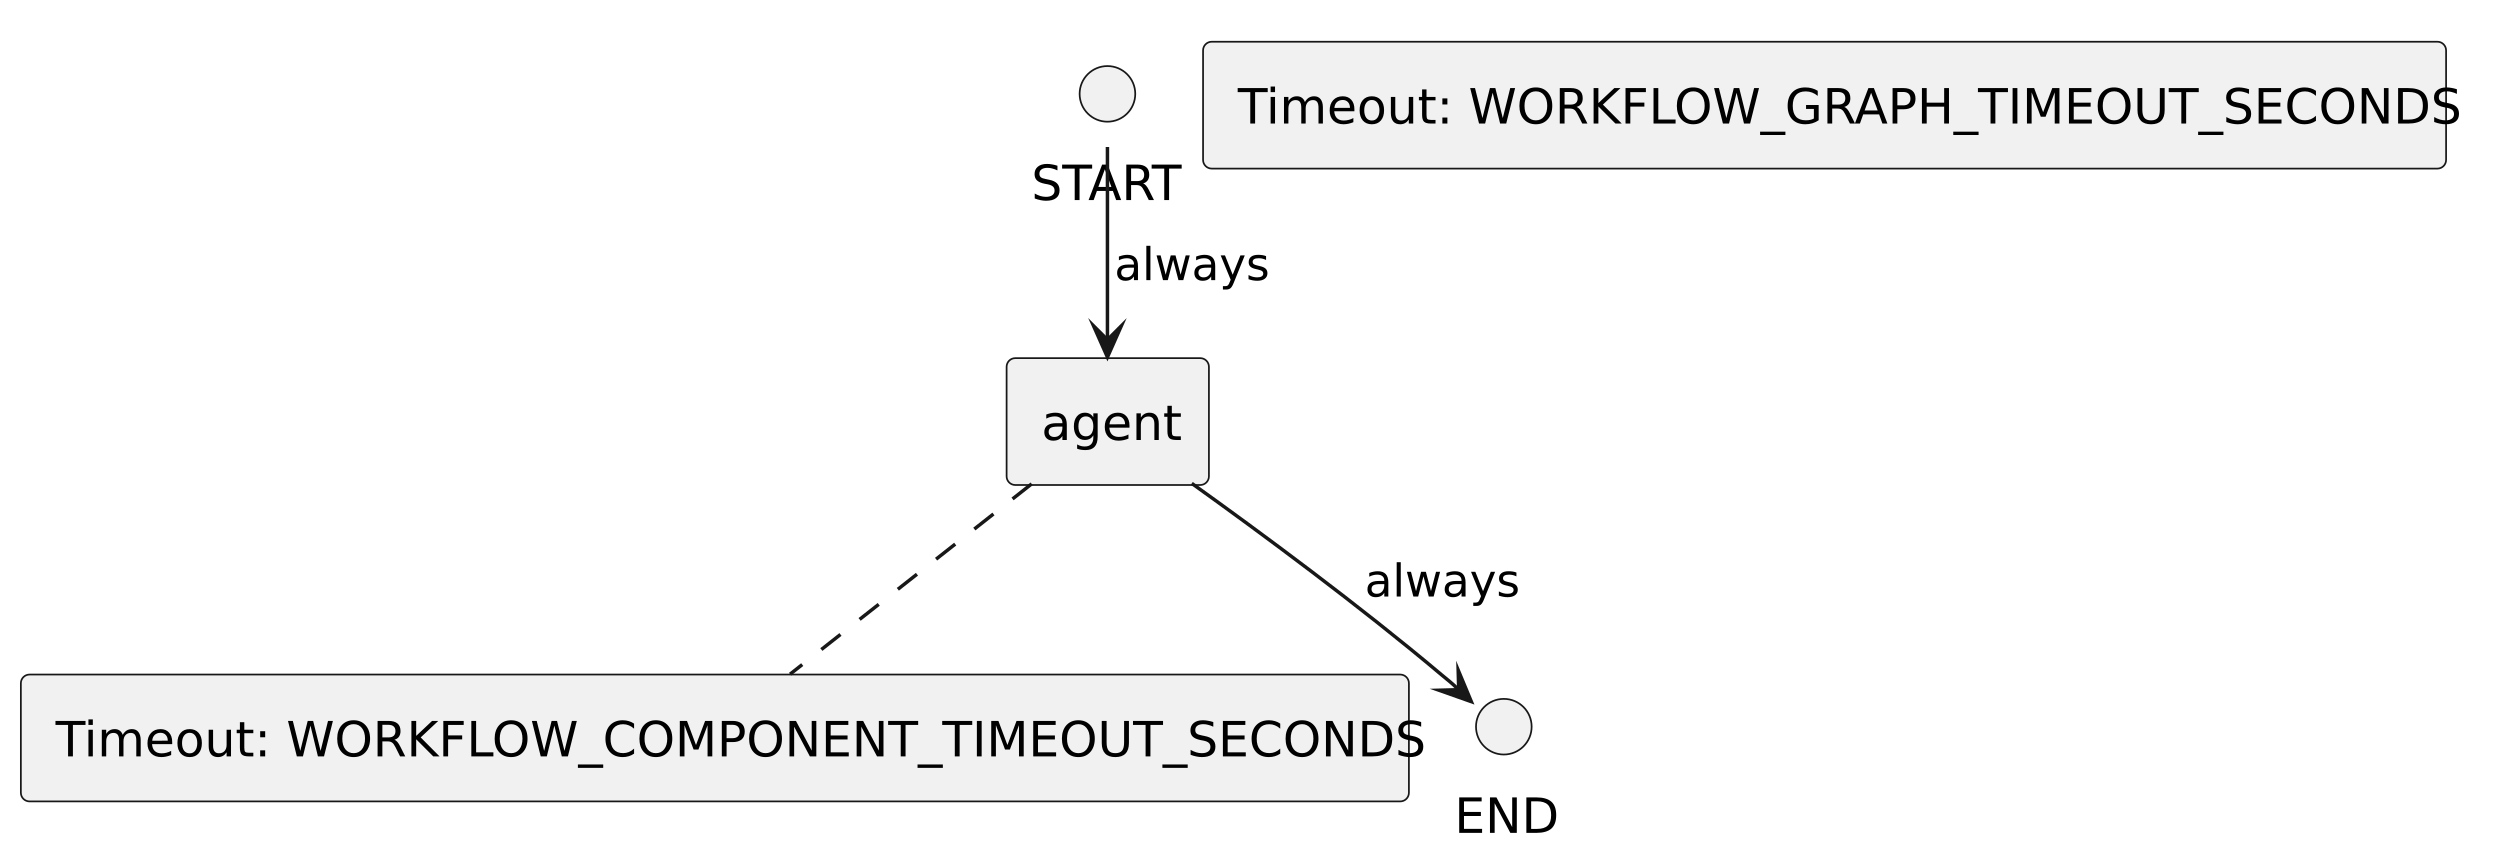
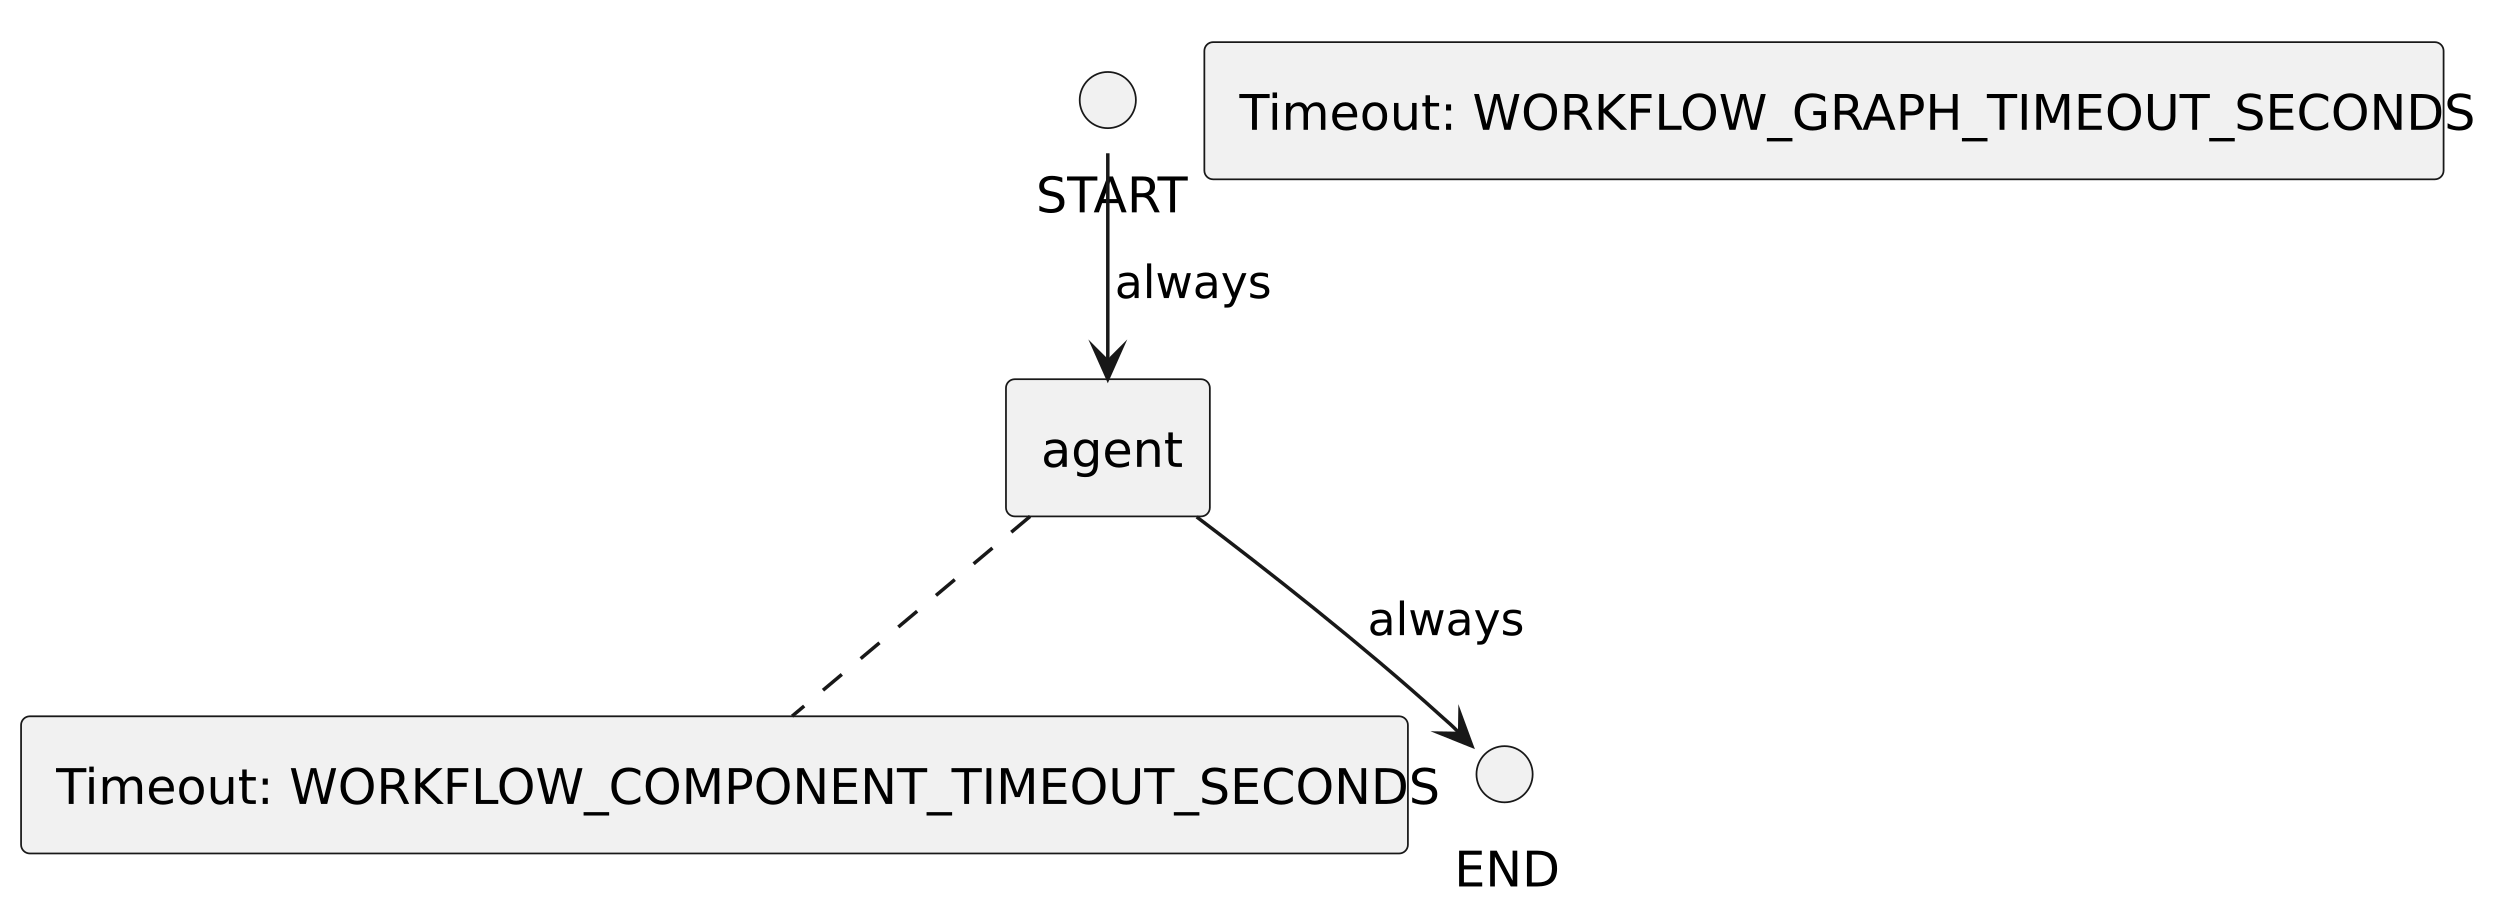
- <svg xmlns="http://www.w3.org/2000/svg" xmlns:xlink="http://www.w3.org/1999/xlink" version="1.1" data-diagram-type="DESCRIPTION" style="width:719px;height:247px;background:#FFFFFF;" width="719px" height="247px" viewBox="0 0 719 247" zoomAndPan="magnify" preserveAspectRatio="none" contentStyleType="text/css">
+ <svg xmlns="http://www.w3.org/2000/svg" xmlns:xlink="http://www.w3.org/1999/xlink" version="1.1" data-diagram-type="DESCRIPTION" style="width:712px;height:259px;background:#FFFFFF;" width="712px" height="259px" viewBox="0 0 712 259" zoomAndPan="magnify" preserveAspectRatio="none" contentStyleType="text/css">
  <defs />
  <g font-family="DejaVu Sans, Liberation Sans, Arial, sans-serif" lengthAdjust="spacing">
    <g class="entity" data-qualified-name="n0" id="ent0001" data-source-line="5">
      <a target="_top" href="//github.com/gorban/api-agent/blob/_____switch_branch_____/workflows/components/agent.md.html" xlink:href="//github.com/gorban/api-agent/blob/_____switch_branch_____/workflows/components/agent.md.html" xlink:type="simple" xlink:actuate="onRequest" xlink:show="new" title="//github.com/gorban/api-agent/blob/_____switch_branch_____/workflows/components/agent.md.html" xlink:title="//github.com/gorban/api-agent/blob/_____switch_branch_____/workflows/components/agent.md.html">
-         <rect x="289.5" y="103" width="58.186" height="36.488" fill="#F1F1F1" style="stroke:#181818;stroke-width:0.5;" rx="2.5" ry="2.5" />
-         <text x="299.5" y="126.535" fill="#000" font-size="14" textLength="38.186">agent</text>
+         <rect x="286.5" y="108" width="58.066" height="39.068" fill="#F1F1F1" style="stroke:#181818;stroke-width:0.5;" rx="2.5" ry="2.5" />
+         <text x="296.5" y="132.966" fill="#000" font-size="14" textLength="38.066">agent</text>
      </a>
    </g>
    <g class="entity" data-qualified-name="timeout0" id="ent0002" data-source-line="6">
      <a target="_top" href="//github.com/gorban/api-agent/blob/_____switch_branch_____/cfg/config.toml" xlink:href="//github.com/gorban/api-agent/blob/_____switch_branch_____/cfg/config.toml" xlink:type="simple" xlink:actuate="onRequest" xlink:show="new" title="//github.com/gorban/api-agent/blob/_____switch_branch_____/cfg/config.toml" xlink:title="//github.com/gorban/api-agent/blob/_____switch_branch_____/cfg/config.toml">
-         <rect x="346" y="12" width="357.497" height="36.488" fill="#F1F1F1" style="stroke:#181818;stroke-width:0.5;" rx="2.5" ry="2.5" />
-         <text x="356" y="35.535" fill="#000" font-size="14" textLength="337.497">Timeout: WORKFLOW_GRAPH_TIMEOUT_SECONDS</text>
+         <rect x="343" y="12" width="352.933" height="39.068" fill="#F1F1F1" style="stroke:#181818;stroke-width:0.5;" rx="2.5" ry="2.5" />
+         <text x="353" y="36.966" fill="#000" font-size="14" textLength="332.933">Timeout: WORKFLOW_GRAPH_TIMEOUT_SECONDS</text>
      </a>
    </g>
    <g class="entity" data-qualified-name="timeout1" id="ent0003" data-source-line="7">
      <a target="_top" href="//github.com/gorban/api-agent/blob/_____switch_branch_____/cfg/config.toml" xlink:href="//github.com/gorban/api-agent/blob/_____switch_branch_____/cfg/config.toml" xlink:type="simple" xlink:actuate="onRequest" xlink:show="new" title="//github.com/gorban/api-agent/blob/_____switch_branch_____/cfg/config.toml" xlink:title="//github.com/gorban/api-agent/blob/_____switch_branch_____/cfg/config.toml">
-         <rect x="6" y="194" width="399.203" height="36.488" fill="#F1F1F1" style="stroke:#181818;stroke-width:0.5;" rx="2.5" ry="2.5" />
-         <text x="16" y="217.535" fill="#000" font-size="14" textLength="379.203">Timeout: WORKFLOW_COMPONENT_TIMEOUT_SECONDS</text>
+         <rect x="6" y="204" width="394.974" height="39.068" fill="#F1F1F1" style="stroke:#181818;stroke-width:0.5;" rx="2.5" ry="2.5" />
+         <text x="16" y="228.966" fill="#000" font-size="14" textLength="374.974">Timeout: WORKFLOW_COMPONENT_TIMEOUT_SECONDS</text>
      </a>
    </g>
    <g class="entity" data-qualified-name="start" id="ent0005" data-source-line="9">
-       <ellipse cx="318.5" cy="27" rx="8" ry="8" fill="#F1F1F1" style="stroke:#181818;stroke-width:0.5;" />
-       <text x="296.622" y="57.535" fill="#000" font-size="14" textLength="43.757">START</text>
+       <ellipse cx="315.5" cy="28.5" rx="8" ry="8" fill="#F1F1F1" style="stroke:#181818;stroke-width:0.5;" />
+       <text x="295.046" y="60.466" fill="#000" font-size="14" textLength="40.908">START</text>
    </g>
    <g class="entity" data-qualified-name="end" id="ent0007" data-source-line="11">
-       <ellipse cx="432.5" cy="209" rx="8" ry="8" fill="#F1F1F1" style="stroke:#181818;stroke-width:0.5;" />
-       <text x="418.292" y="239.535" fill="#000" font-size="14" textLength="28.417">END</text>
+       <ellipse cx="428.5" cy="220.5" rx="8" ry="8" fill="#F1F1F1" style="stroke:#181818;stroke-width:0.5;" />
+       <text x="414.178" y="252.466" fill="#000" font-size="14" textLength="28.644">END</text>
    </g>
    <g class="link" data-entity-1="ent0001" data-entity-2="ent0003" id="lnk4" data-link-type="association">
-       <path d="M296.712,139.16 C276.703,154.92 247.209,178.149 227.221,193.893" style="stroke:#181818;stroke-width:1;stroke-dasharray:7,7;" fill="none" />
+       <path d="M293.372,147.071 C273.737,163.551 245.203,187.499 225.582,203.967" style="stroke:#181818;stroke-width:1;stroke-dasharray:7,7;" fill="none" />
    </g>
    <g class="link" data-entity-1="ent0005" data-entity-2="ent0001" id="lnk6" data-link-type="dependency">
-       <polygon points="318.5,102.716,322.5,93.716,318.5,97.716,314.5,93.716,318.5,102.716" fill="#181818" style="stroke:#181818;stroke-width:1;stroke-linejoin:miter;stroke-miterlimit:10;" />
-       <path d="M318.5,42.272 C318.5,57.52 318.5,79.863 318.5,97.716" style="stroke:#181818;stroke-width:1;" fill="none" />
-       <text x="320.5" y="80.568" fill="#000" font-size="13" textLength="41.552">always</text>
+       <polygon points="315.5,107.92,319.5,98.92,315.5,102.92,311.5,98.92,315.5,107.92" fill="#181818" style="stroke:#181818;stroke-width:1;stroke-linejoin:miter;stroke-miterlimit:10;" />
+       <path d="M315.5,43.652 C315.5,59.506 315.5,83.759 315.5,102.92" style="stroke:#181818;stroke-width:1;" fill="none" />
+       <text x="317.5" y="84.897" fill="#000" font-size="13" textLength="41.015">always</text>
    </g>
    <g class="link" data-entity-1="ent0001" data-entity-2="ent0007" id="lnk8" data-link-type="dependency">
-       <polygon points="423.156,201.794,419.37,192.702,419.525,198.357,413.87,198.512,423.156,201.794" fill="#181818" style="stroke:#181818;stroke-width:1;stroke-linejoin:miter;stroke-miterlimit:10;" />
-       <path d="M342.752,139.023 C362.519,153.172 390.921,174.133 414.5,194 C417.393,196.437 416.793,195.77 419.525,198.357" style="stroke:#181818;stroke-width:1;" fill="none" />
-       <text x="392.5" y="171.568" fill="#000" font-size="13" textLength="41.552">always</text>
+       <polygon points="419.197,212.473,415.8,203.229,415.715,208.885,410.059,208.8,419.197,212.473" fill="#181818" style="stroke:#181818;stroke-width:1;stroke-linejoin:miter;stroke-miterlimit:10;" />
+       <path d="M340.815,147.216 C360.377,162.008 387.845,183.508 410.5,204 C413.425,206.645 412.983,206.07 415.715,208.885" style="stroke:#181818;stroke-width:1;" fill="none" />
+       <text x="389.5" y="180.897" fill="#000" font-size="13" textLength="41.015">always</text>
    </g>
  </g>
</svg>
